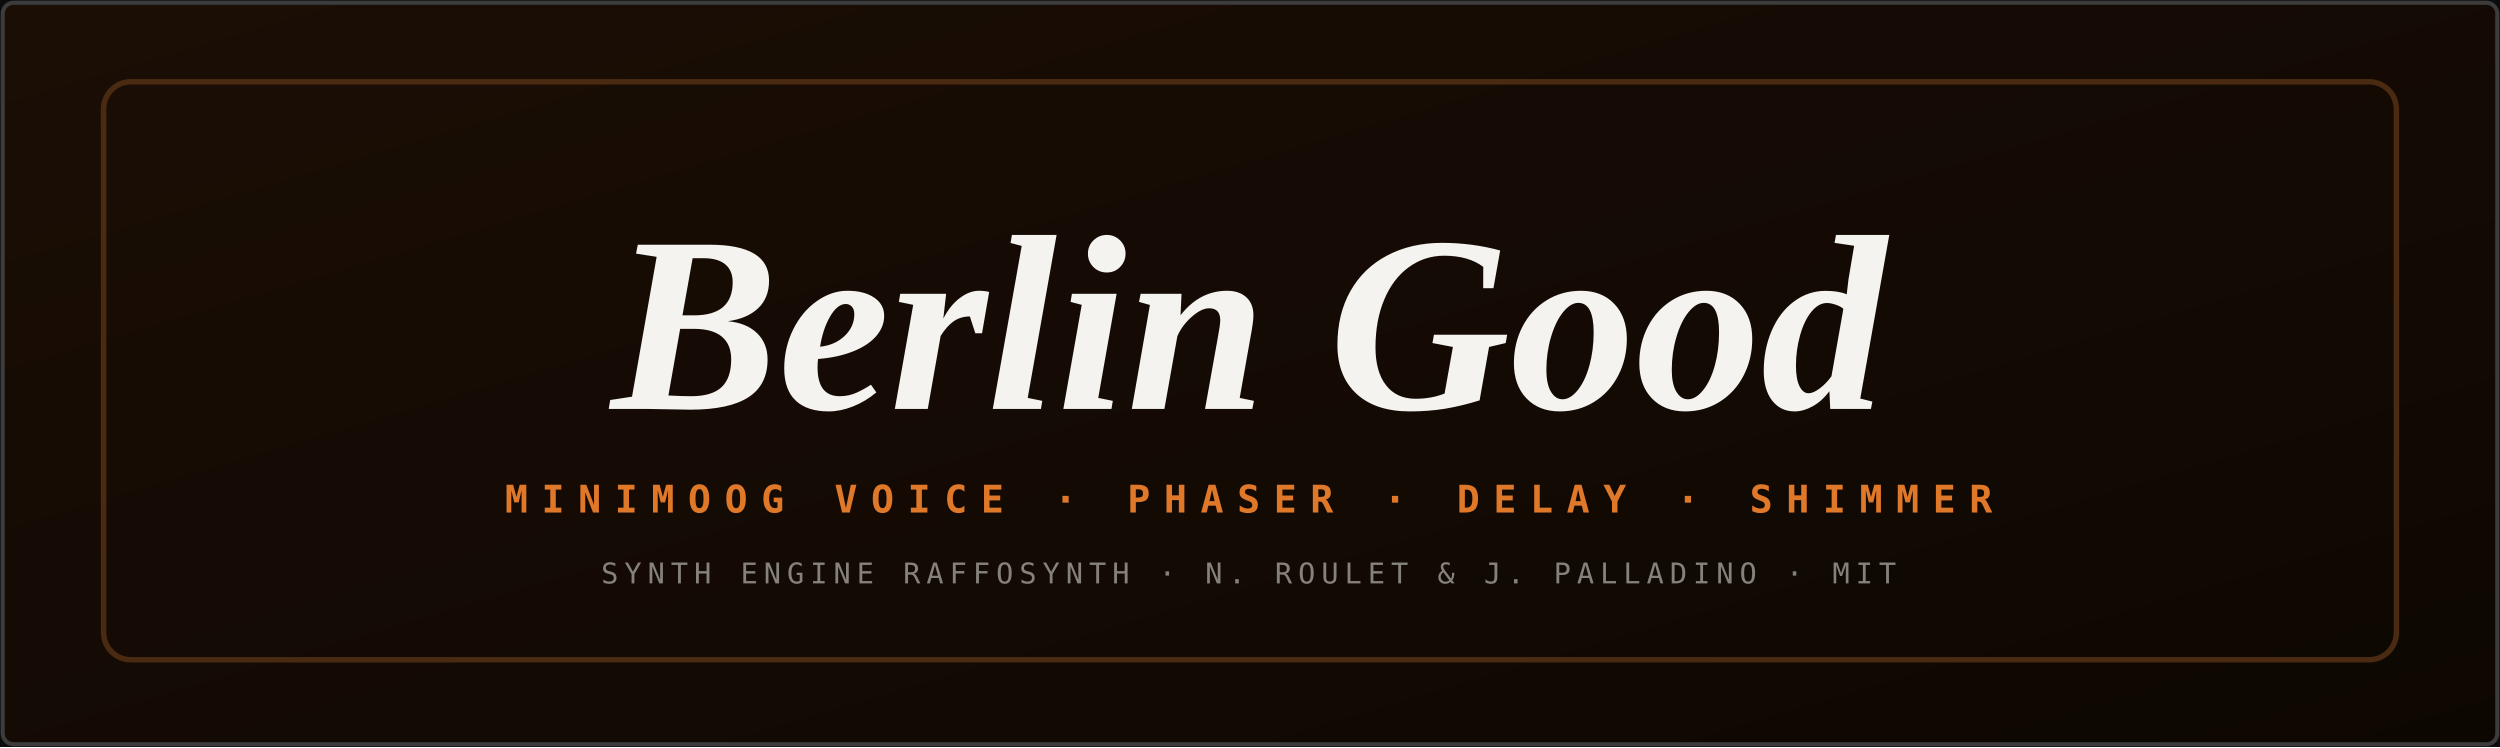
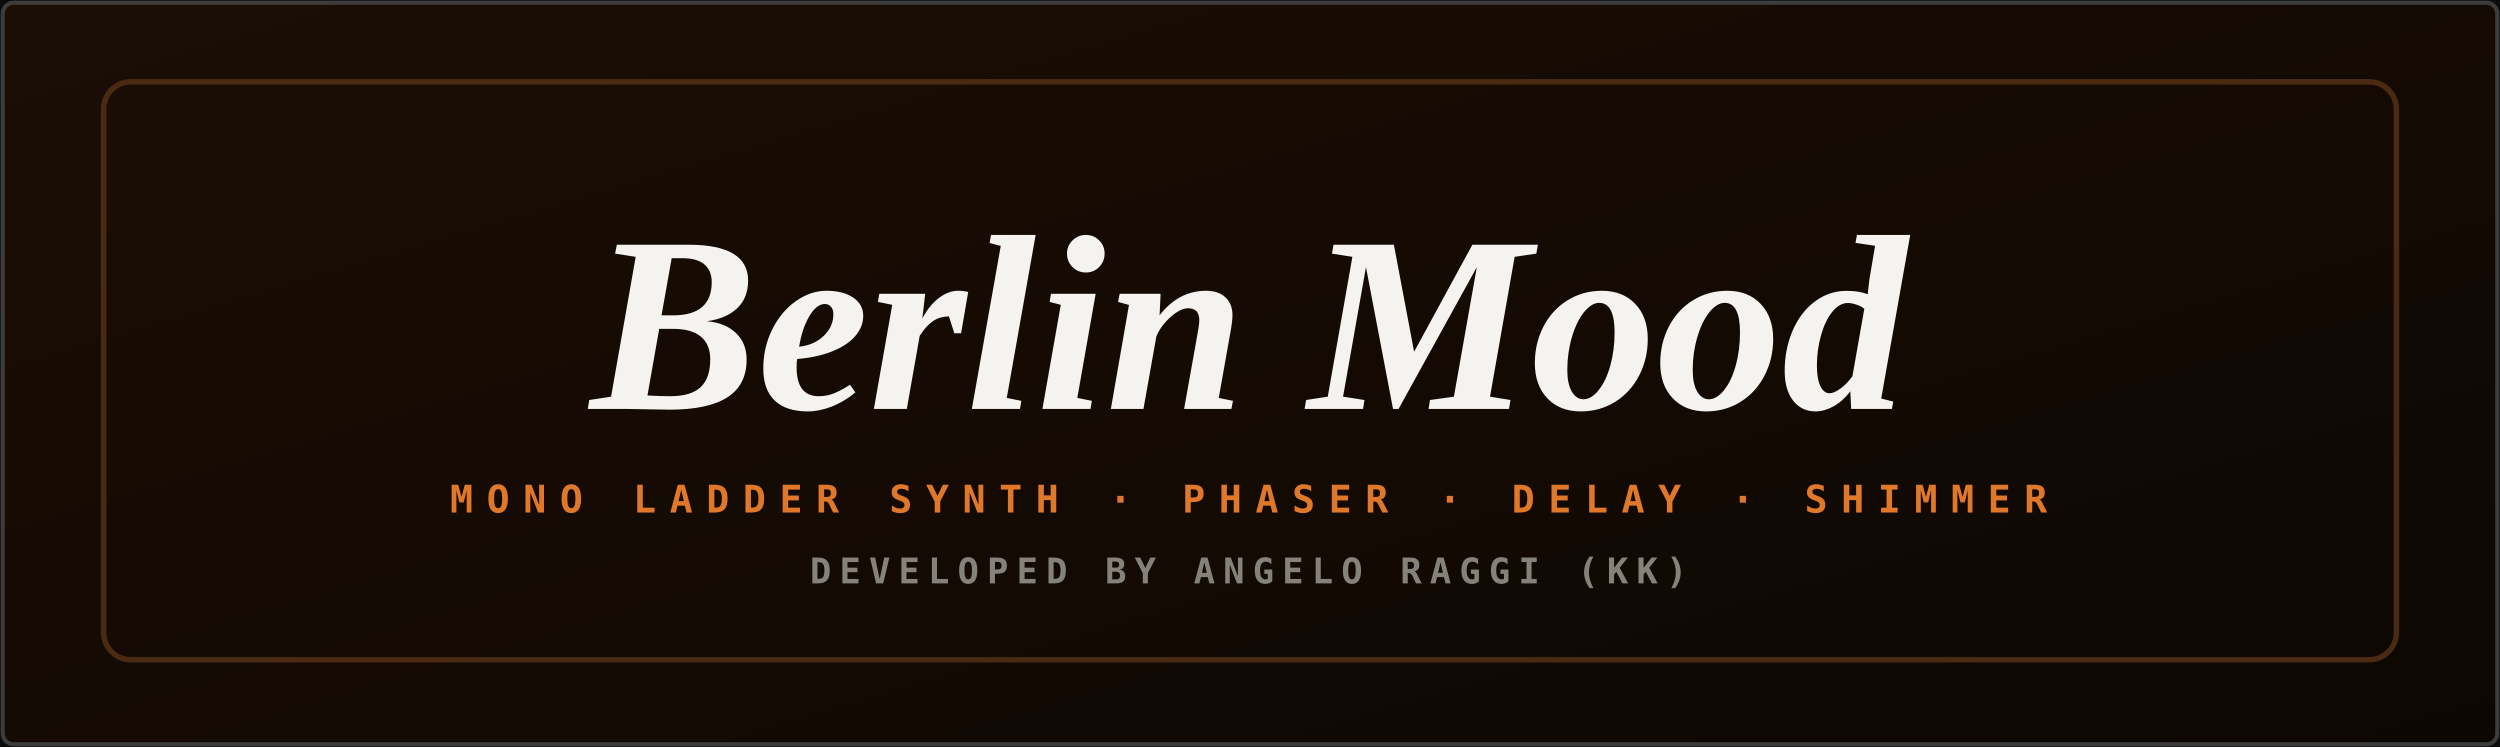
<svg xmlns="http://www.w3.org/2000/svg" width="917" height="274" viewBox="0 0 917 274">
  <defs>
    <linearGradient id="ban" x1="0" y1="0" x2="1" y2="1">
      <stop offset="0" stop-color="#1b0e05" />
      <stop offset="1" stop-color="#0d0702" />
    </linearGradient>
  </defs>
  <rect width="917" height="274" fill="#0c0c0c" />
  <rect x="1" y="1" width="915" height="272" rx="4" fill="url(#ban)" stroke="#3c3c3c" stroke-width="1.5" />
  <rect x="38" y="30" width="841" height="212" rx="10" fill="none" stroke="#4a2b12" stroke-width="2" />
-   <text x="458" y="150" text-anchor="middle" font-family="Georgia,Times New Roman,serif" font-style="italic" font-weight="700" font-size="92" fill="#f4f3ef">Berlin Good</text>
-   <text x="458" y="188" text-anchor="middle" font-family="DejaVu Sans Mono,monospace" font-weight="700" font-size="14" letter-spacing="5" fill="#e0782a">MINIMOOG VOICE · PHASER · DELAY · SHIMMER</text>
-   <text x="458" y="214" text-anchor="middle" font-family="DejaVu Sans Mono,monospace" font-size="10.5" letter-spacing="2.2" fill="#85827a">SYNTH ENGINE RAFFOSYNTH · N. ROULET &amp; J. PALLADINO · MIT</text>
+   <text x="458" y="150" text-anchor="middle" font-family="Georgia,Times New Roman,serif" font-style="italic" font-weight="700" font-size="92" fill="#f4f3ef">Berlin Mood</text>
+   <text x="458" y="188" text-anchor="middle" font-family="DejaVu Sans Mono,monospace" font-weight="700" font-size="14" letter-spacing="5" fill="#e0782a">MONO LADDER SYNTH · PHASER · DELAY · SHIMMER</text>
+   <text x="458" y="214" text-anchor="middle" font-family="DejaVu Sans Mono,monospace" font-size="13" font-weight="700" letter-spacing="3" fill="#85827a">DEVELOPED BY ANGELO RAGGI (KK)</text>
</svg>
